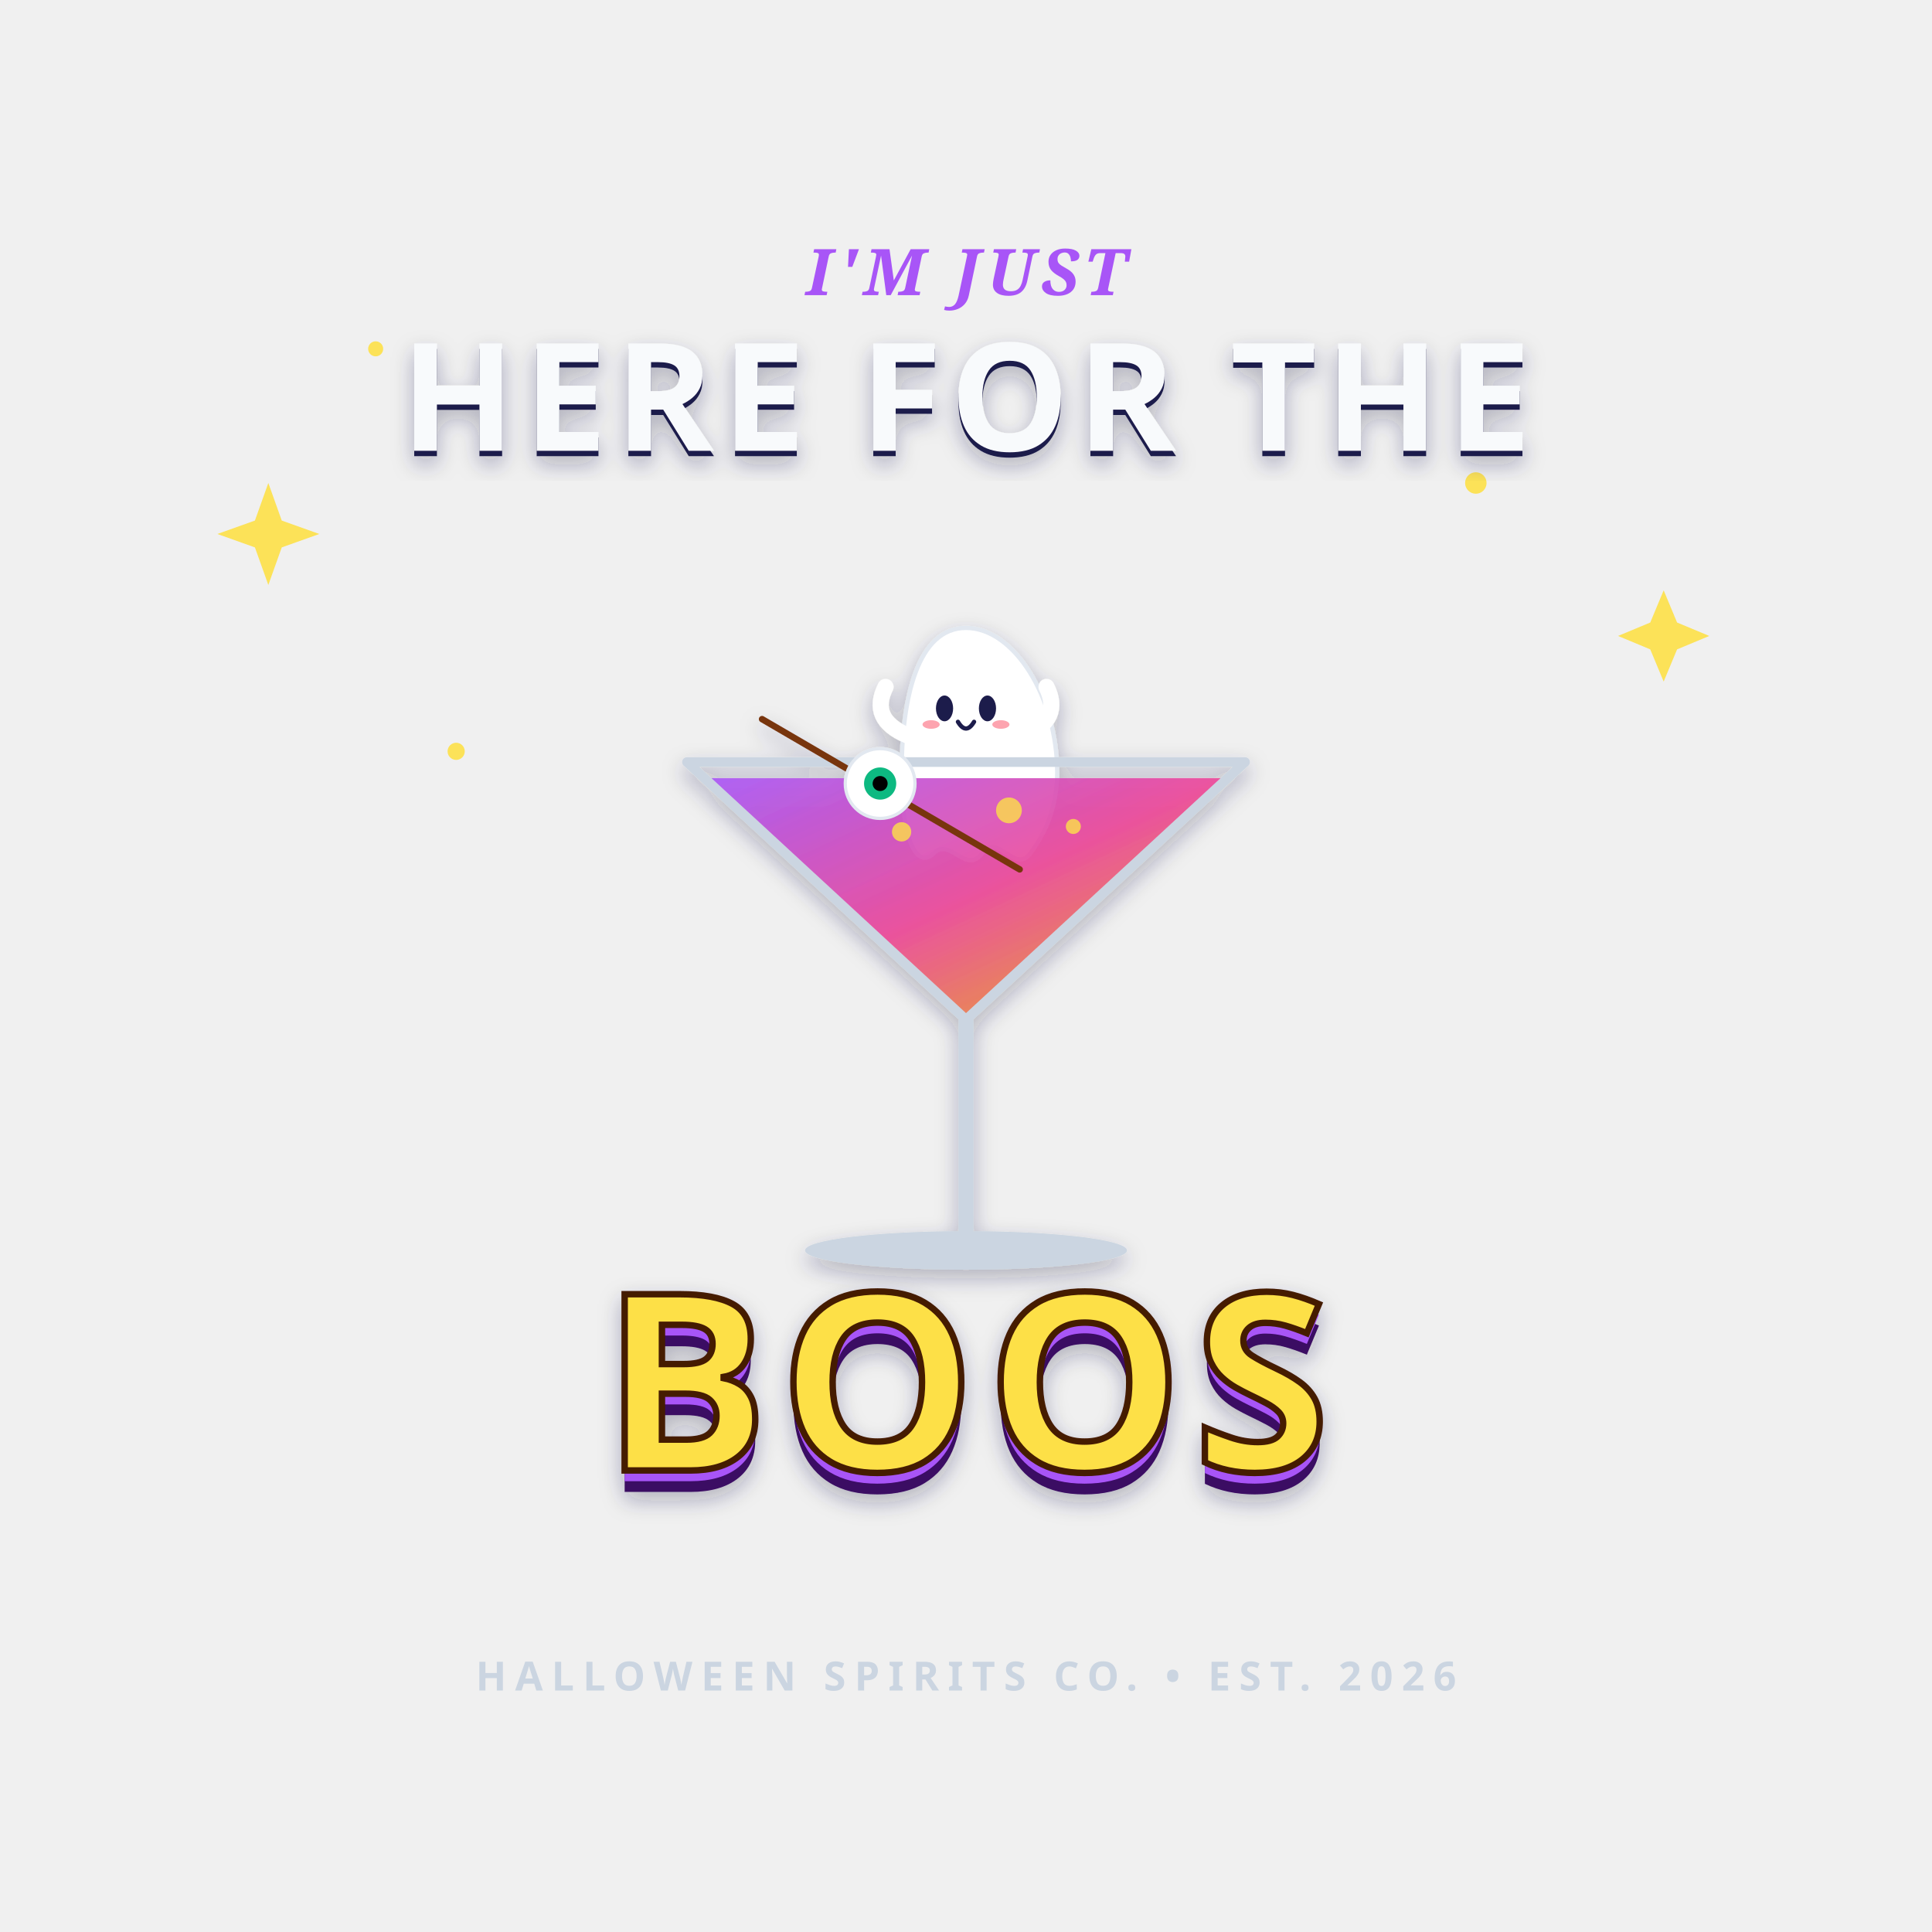
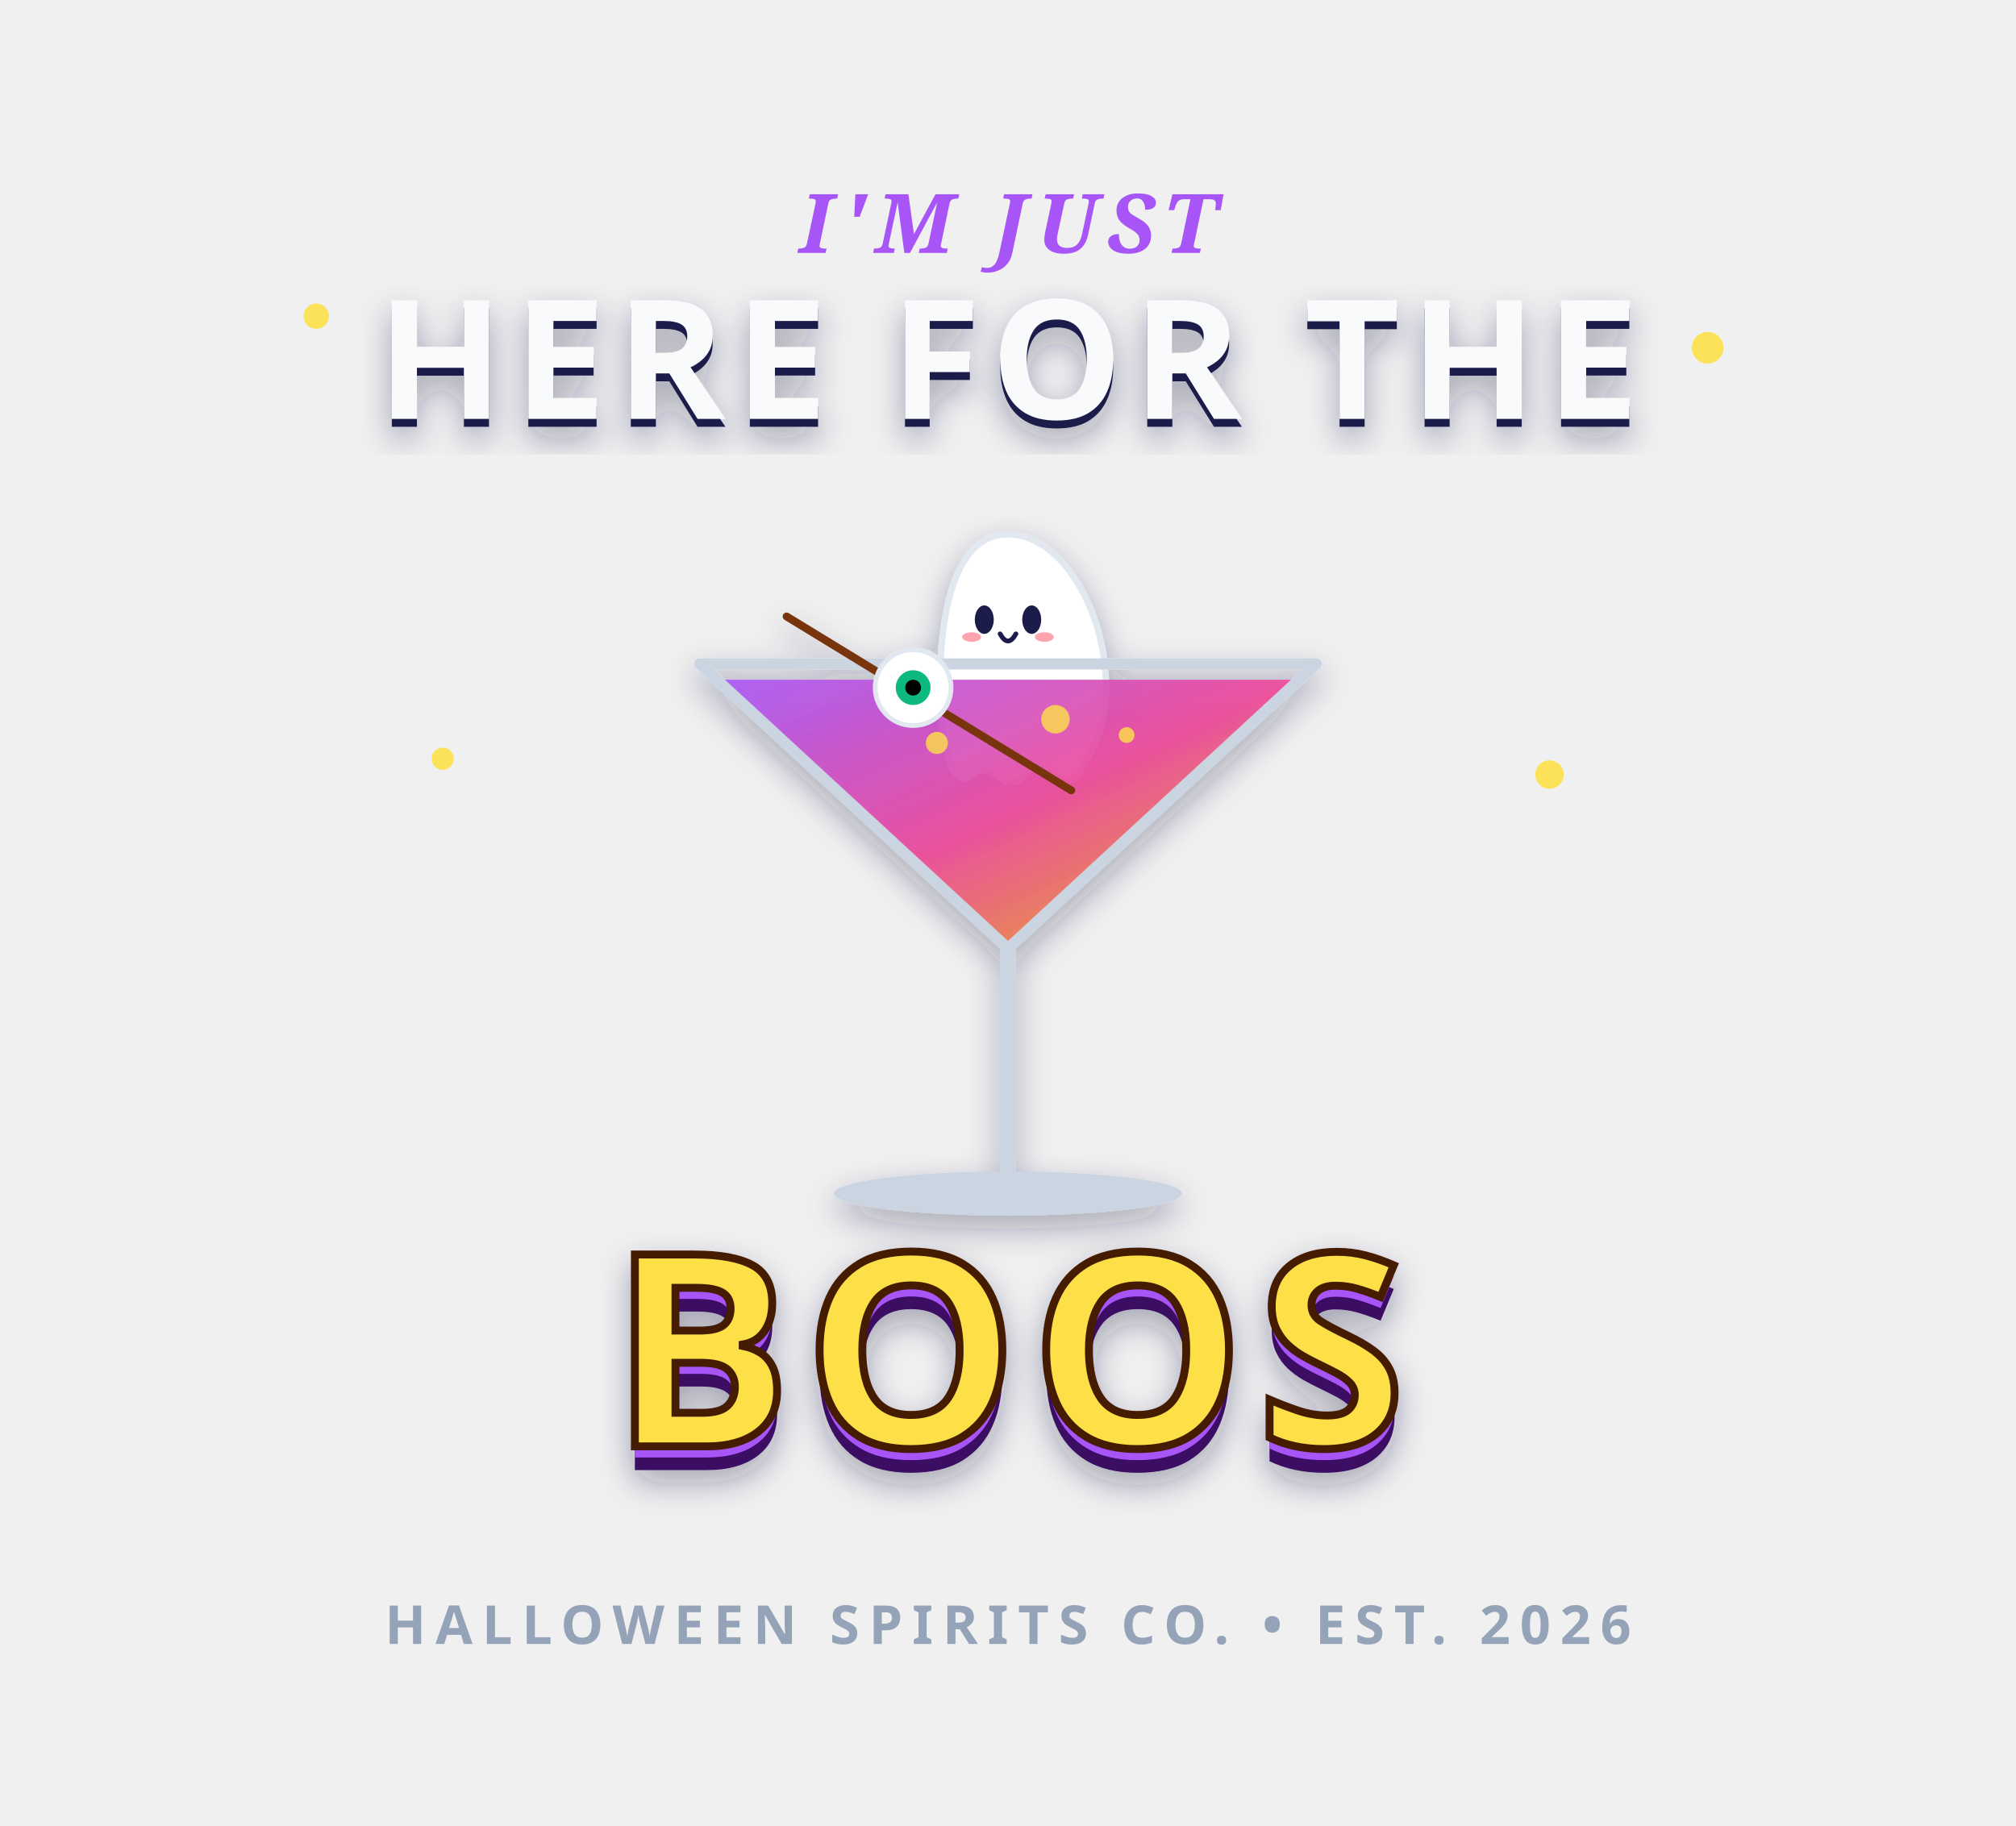
- <svg xmlns="http://www.w3.org/2000/svg" width="3600" height="3600" viewBox="0 0 3600 3600">
+ <svg xmlns="http://www.w3.org/2000/svg" width="1275" height="1155" viewBox="0 0 1275 1155">
  <defs>
-     <filter id="shadow-boos" x="-20%" y="-20%" width="140%" height="140%">
-       <feDropShadow dx="0" dy="16" stdDeviation="20" flood-color="#1e1b4b" flood-opacity="0.3" />
+     <filter id="shadow-boos-mug" x="-20%" y="-20%" width="140%" height="140%">
+       <feDropShadow dx="0" dy="8" stdDeviation="10" flood-color="#1e1b4b" flood-opacity="0.35" />
    </filter>
-     <linearGradient id="cocktail-grad" x1="0" y1="0" x2="1" y2="1">
+     <linearGradient id="cocktail-grad-mug" x1="0" y1="0" x2="1" y2="1">
      <stop offset="0%" stop-color="#A855F7" />
      <stop offset="50%" stop-color="#EC4899" />
      <stop offset="100%" stop-color="#EAB308" />
    </linearGradient>
  </defs>
  <g fill="#FDE047" opacity="0.9">
-     <path d="M 500,900 L 525,970 L 595,995 L 525,1020 L 500,1090 L 475,1020 L 405,995 L 475,970 Z" />
-     <path d="M 3100,1100 L 3125,1160 L 3185,1185 L 3125,1210 L 3100,1270 L 3075,1210 L 3015,1185 L 3075,1160 Z" />
-     <circle cx="850" cy="1400" r="16" />
-     <circle cx="2750" cy="900" r="20" />
-     <circle cx="700" cy="650" r="14" />
+     <circle cx="200" cy="200" r="8" />
+     <circle cx="1080" cy="220" r="10" />
+     <circle cx="280" cy="480" r="7" />
+     <circle cx="980" cy="490" r="9" />
  </g>
-   <text x="1800" y="550" font-family="'Georgia', serif" font-style="italic" font-size="120" font-weight="700" fill="#A855F7" text-anchor="middle" letter-spacing="12">I'M JUST</text>
-   <g filter="url(#shadow-boos)">
-     <text x="1800" y="850" font-family="'Impact', 'Arial Black', sans-serif" font-size="280" font-weight="900" fill="#1E1B4B" text-anchor="middle" letter-spacing="14">HERE FOR THE</text>
-     <text x="1800" y="840" font-family="'Impact', 'Arial Black', sans-serif" font-size="280" font-weight="900" fill="#F8FAFC" text-anchor="middle" letter-spacing="14">HERE FOR THE</text>
+   <text x="637.5" y="160" font-family="'Georgia', serif" font-style="italic" font-size="52" font-weight="700" fill="#A855F7" text-anchor="middle" letter-spacing="6">I'M JUST</text>
+   <g filter="url(#shadow-boos-mug)">
+     <text x="637.5" y="270" font-family="'Impact', 'Arial Black', sans-serif" font-size="105" font-weight="900" fill="#1E1B4B" text-anchor="middle" letter-spacing="6">HERE FOR THE</text>
+     <text x="637.5" y="265" font-family="'Impact', 'Arial Black', sans-serif" font-size="105" font-weight="900" fill="#F8FAFC" text-anchor="middle" letter-spacing="6">HERE FOR THE</text>
  </g>
-   <g transform="translate(1800, 1900)" filter="url(#shadow-boos)">
-     <g transform="translate(-180, -780)">
-       <path d="M 180,50 C 90,50 60,180 60,320 C 60,450 90,500 120,470 C 150,440 180,510 210,470 C 240,430 270,510 300,470 C 330,430 350,380 350,320 C 350,180 270,50 180,50 Z" fill="#FFFFFF" stroke="#E2E8F0" stroke-width="8" />
-       <ellipse cx="140" cy="200" rx="16" ry="24" fill="#1E1B4B" />
-       <ellipse cx="220" cy="200" rx="16" ry="24" fill="#1E1B4B" />
-       <ellipse cx="115" cy="230" rx="16" ry="8" fill="#FDA4AF" />
-       <ellipse cx="245" cy="230" rx="16" ry="8" fill="#FDA4AF" />
-       <path d="M 165,225 Q 180,250 195,225" fill="none" stroke="#1E1B4B" stroke-width="8" stroke-linecap="round" />
-       <path d="M 70,250 Q 0,220 30,160" fill="none" stroke="#FFFFFF" stroke-width="30" stroke-linecap="round" />
-       <path d="M 290,250 Q 360,220 330,160" fill="none" stroke="#FFFFFF" stroke-width="30" stroke-linecap="round" />
+   <g transform="translate(637.5, 600)" filter="url(#shadow-boos-mug)">
+     <g transform="translate(-65, -280)">
+       <path d="M 65,18 C 32,18 22,65 22,115 C 22,160 32,180 43,170 C 54,160 65,185 76,170 C 87,155 98,185 109,170 C 120,155 127,137 127,115 C 127,65 98,18 65,18 Z" fill="#FFFFFF" stroke="#E2E8F0" stroke-width="4" />
+       <ellipse cx="50" cy="72" rx="6" ry="9" fill="#1E1B4B" />
+       <ellipse cx="80" cy="72" rx="6" ry="9" fill="#1E1B4B" />
+       <ellipse cx="42" cy="83" rx="6" ry="3" fill="#FDA4AF" />
+       <ellipse cx="88" cy="83" rx="6" ry="3" fill="#FDA4AF" />
+       <path d="M 60,81 Q 65,90 70,81" fill="none" stroke="#1E1B4B" stroke-width="3" stroke-linecap="round" />
    </g>
-     <polygon points="0,0 -480,-450 480,-450" fill="url(#cocktail-grad)" opacity="0.9" />
-     <polygon points="0,0 -520,-480 520,-480" fill="none" stroke="#CBD5E1" stroke-width="18" stroke-linejoin="round" />
-     <rect x="-14" y="0" width="28" height="420" fill="#CBD5E1" />
-     <ellipse cx="0" cy="430" rx="300" ry="36" fill="#CBD5E1" />
-     <line x1="-380" y1="-560" x2="100" y2="-280" stroke="#78350F" stroke-width="12" stroke-linecap="round" />
-     <circle cx="-160" cy="-440" r="65" fill="#FFFFFF" stroke="#E2E8F0" stroke-width="6" />
-     <circle cx="-160" cy="-440" r="30" fill="#10B981" />
-     <circle cx="-160" cy="-440" r="14" fill="#000000" />
-     <circle cx="-120" cy="-350" r="18" fill="#FDE047" opacity="0.8" />
-     <circle cx="80" cy="-390" r="24" fill="#FDE047" opacity="0.8" />
-     <circle cx="200" cy="-360" r="14" fill="#FDE047" opacity="0.8" />
+     <polygon points="0,0 -180,-170 180,-170" fill="url(#cocktail-grad-mug)" opacity="0.9" />
+     <polygon points="0,0 -195,-180 195,-180" fill="none" stroke="#CBD5E1" stroke-width="7" stroke-linejoin="round" />
+     <rect x="-5" y="0" width="10" height="150" fill="#CBD5E1" />
+     <ellipse cx="0" cy="155" rx="110" ry="14" fill="#CBD5E1" />
+     <line x1="-140" y1="-210" x2="40" y2="-100" stroke="#78350F" stroke-width="5" stroke-linecap="round" />
+     <circle cx="-60" cy="-165" r="24" fill="#FFFFFF" stroke="#E2E8F0" stroke-width="3" />
+     <circle cx="-60" cy="-165" r="11" fill="#10B981" />
+     <circle cx="-60" cy="-165" r="5" fill="#000000" />
+     <circle cx="-45" cy="-130" r="7" fill="#FDE047" opacity="0.8" />
+     <circle cx="30" cy="-145" r="9" fill="#FDE047" opacity="0.8" />
+     <circle cx="75" cy="-135" r="5" fill="#FDE047" opacity="0.8" />
  </g>
-   <g filter="url(#shadow-boos)">
-     <text x="1800" y="2780" font-family="'Impact', 'Arial Black', sans-serif" font-size="460" font-weight="900" fill="#3B0764" text-anchor="middle" letter-spacing="20">BOOS</text>
-     <text x="1800" y="2760" font-family="'Impact', 'Arial Black', sans-serif" font-size="460" font-weight="900" fill="#A855F7" text-anchor="middle" letter-spacing="20">BOOS</text>
-     <text x="1800" y="2740" font-family="'Impact', 'Arial Black', sans-serif" font-size="460" font-weight="900" fill="#FDE047" text-anchor="middle" letter-spacing="20" stroke="#451A03" stroke-width="12">BOOS</text>
+   <g filter="url(#shadow-boos-mug)">
+     <text x="637.5" y="930" font-family="'Impact', 'Arial Black', sans-serif" font-size="170" font-weight="900" fill="#3B0764" text-anchor="middle" letter-spacing="8">BOOS</text>
+     <text x="637.5" y="922" font-family="'Impact', 'Arial Black', sans-serif" font-size="170" font-weight="900" fill="#A855F7" text-anchor="middle" letter-spacing="8">BOOS</text>
+     <text x="637.5" y="915" font-family="'Impact', 'Arial Black', sans-serif" font-size="170" font-weight="900" fill="#FDE047" text-anchor="middle" letter-spacing="8" stroke="#451A03" stroke-width="5">BOOS</text>
  </g>
-   <text x="1800" y="3150" font-family="'Trebuchet MS', sans-serif" font-size="75" font-weight="900" fill="#CBD5E1" text-anchor="middle" letter-spacing="16">HALLOWEEN SPIRITS CO. • EST. 2026</text>
+   <text x="637.5" y="1040" font-family="'Trebuchet MS', sans-serif" font-size="34" font-weight="900" fill="#94A3B8" text-anchor="middle" letter-spacing="6">HALLOWEEN SPIRITS CO. • EST. 2026</text>
</svg>
